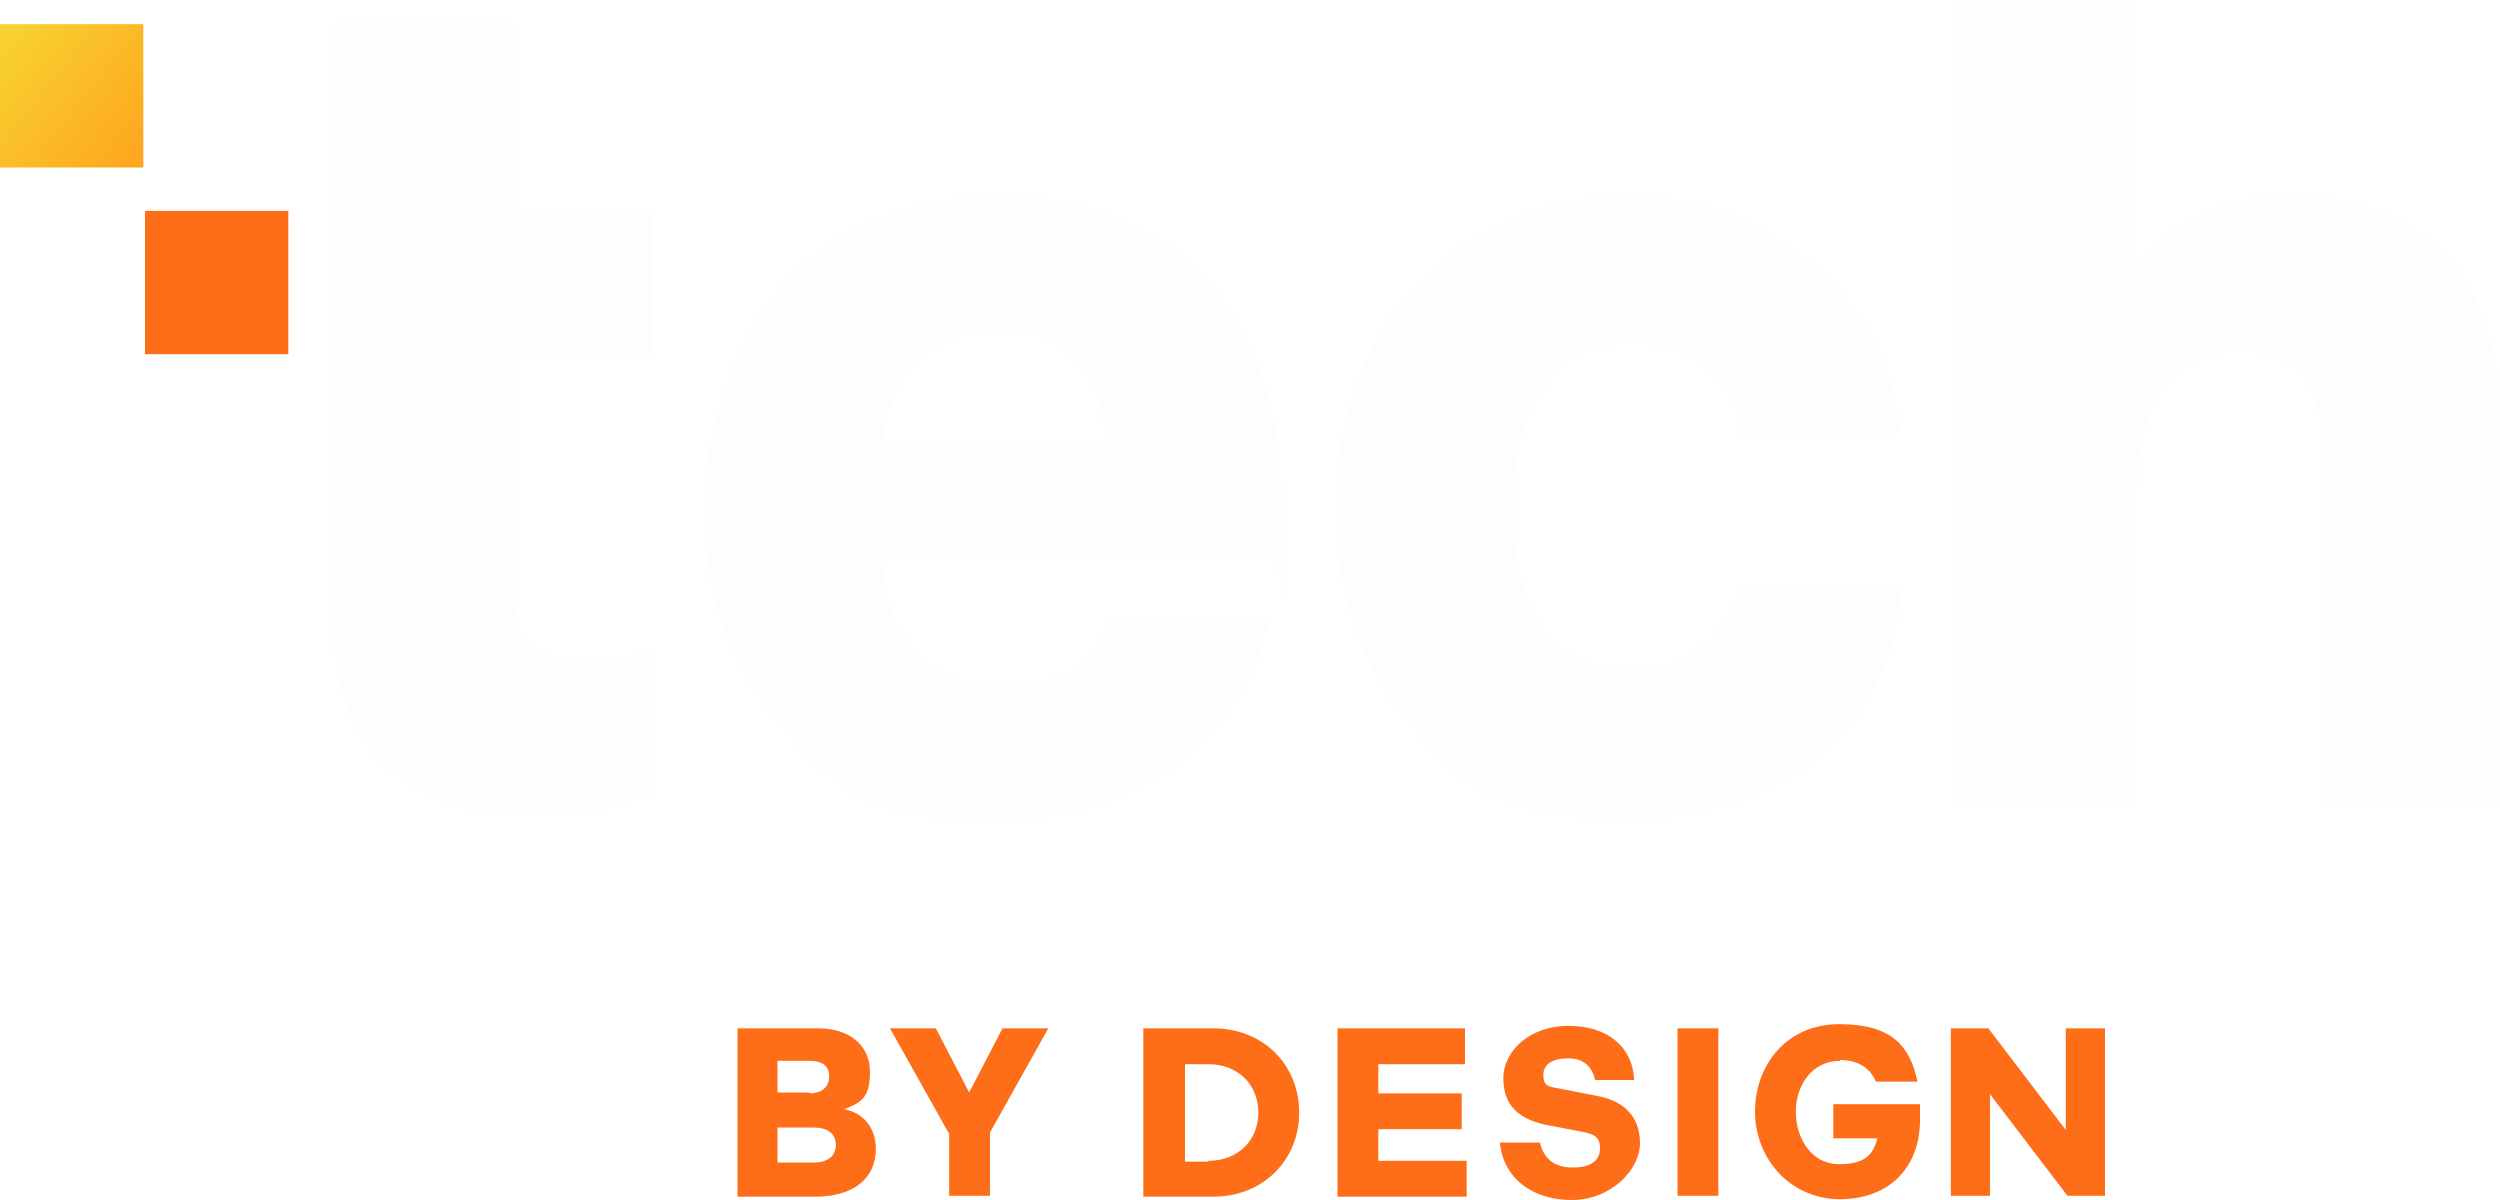
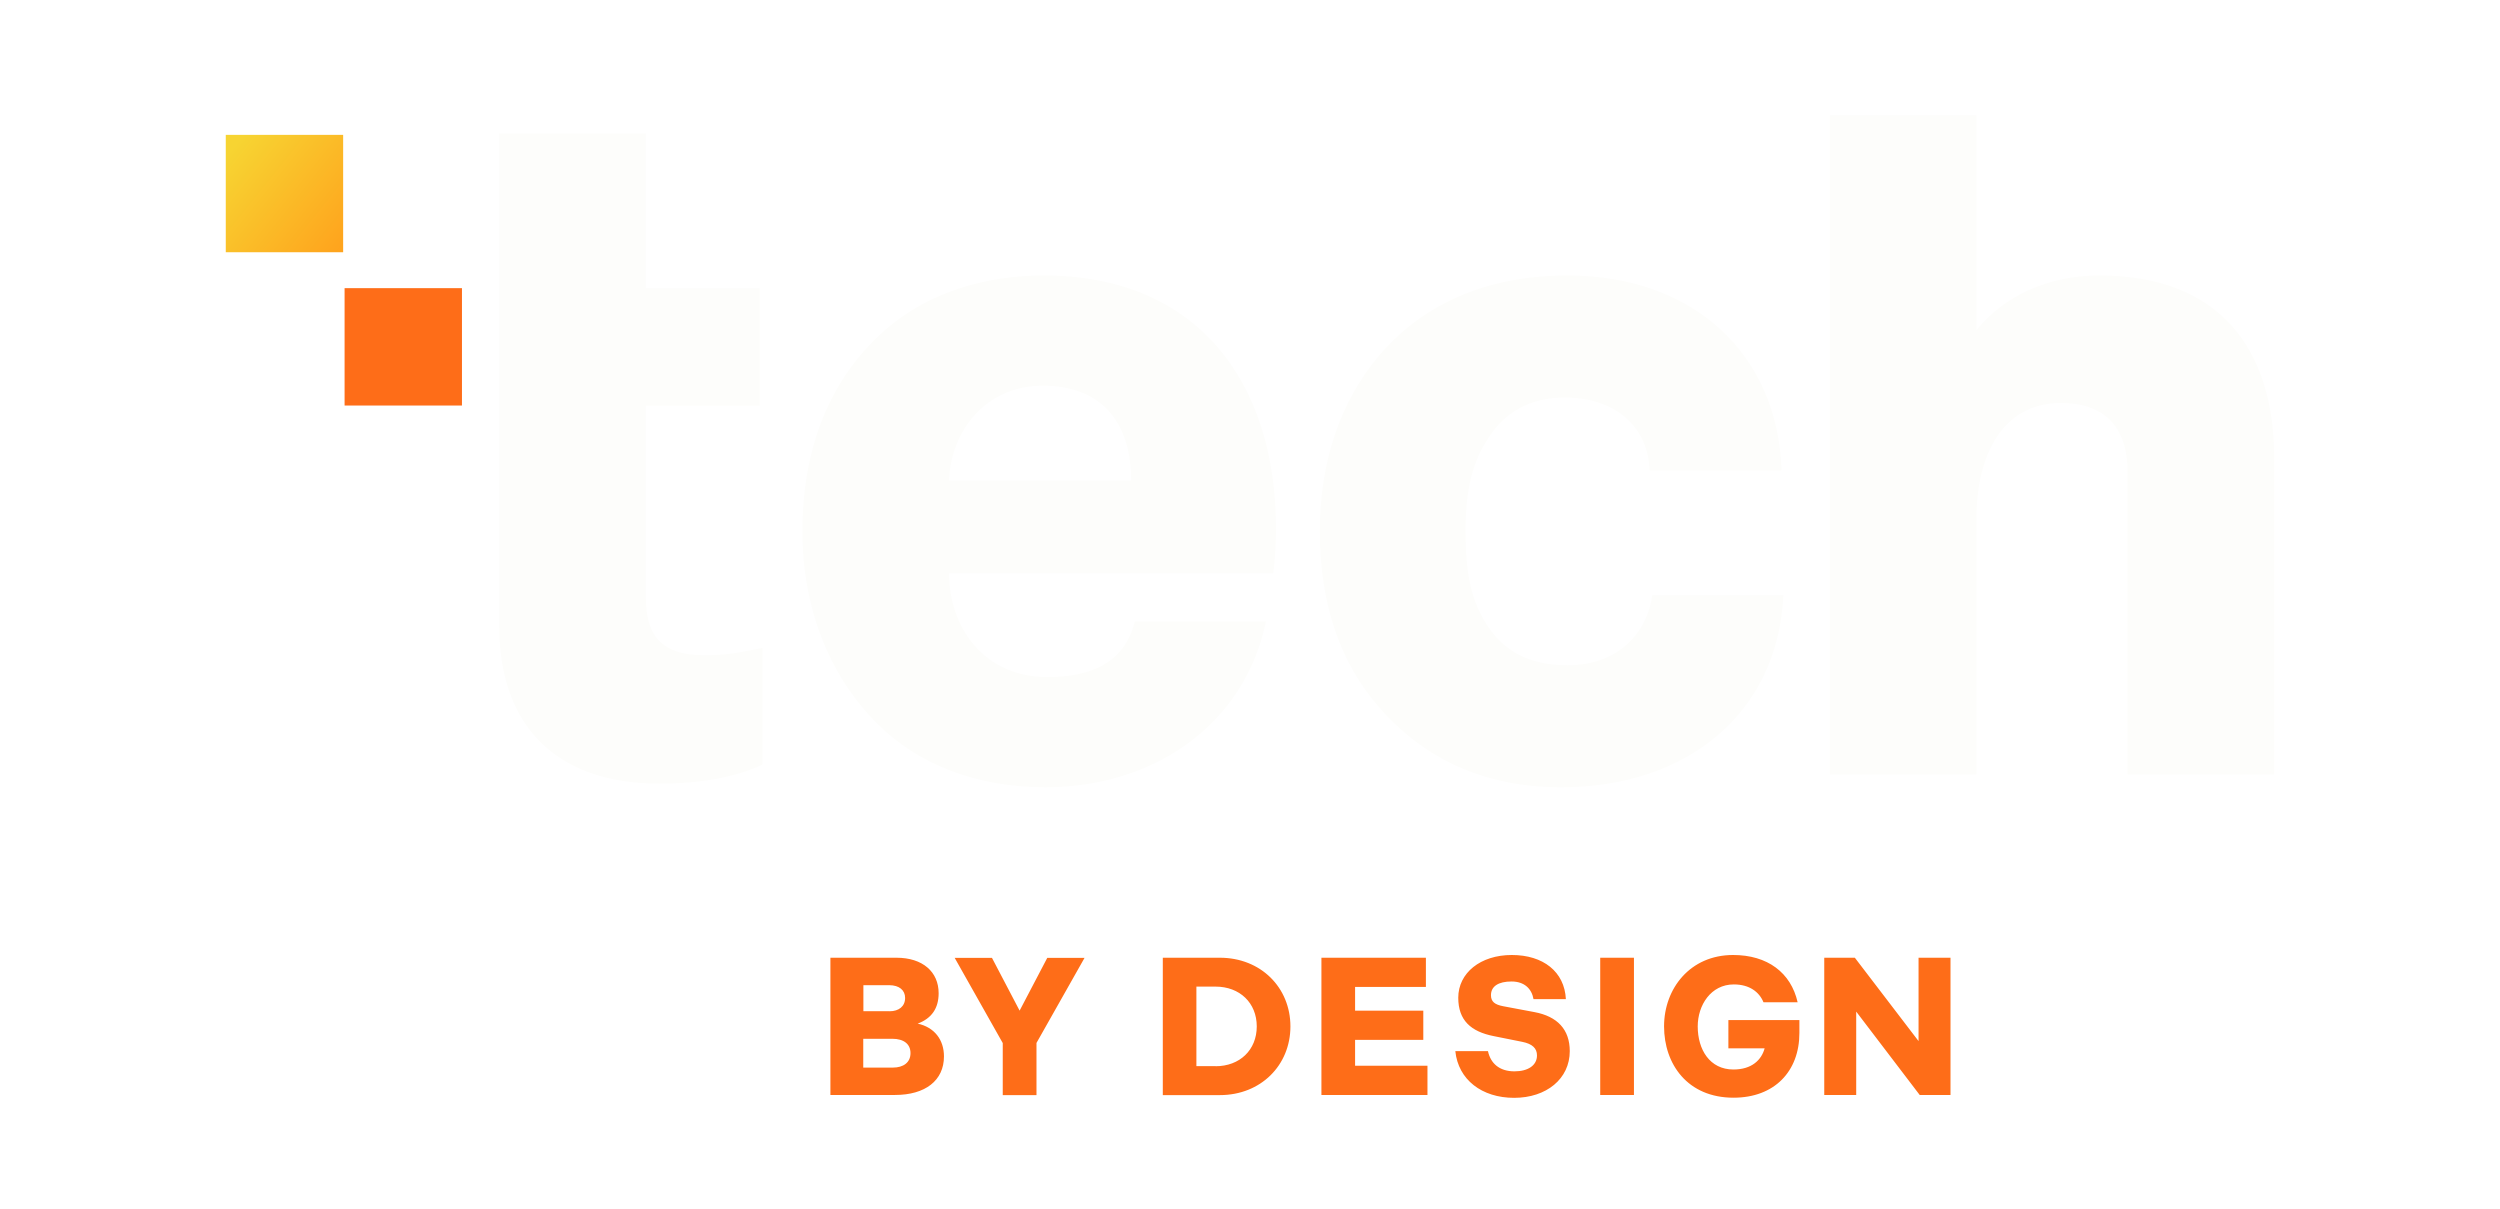
- <svg xmlns="http://www.w3.org/2000/svg" id="Layer_1" data-name="Layer 1" version="1.1" viewBox="0 0 300 143.9">
+ <svg xmlns="http://www.w3.org/2000/svg" id="Layer_1" viewBox="0 0 366.13 176.963">
  <defs>
-     <style>
-       .cls-1 {
-         fill: #fe6d18;
-       }
- 
-       .cls-1, .cls-2, .cls-3, .cls-4 {
-         stroke-width: 0px;
-       }
- 
-       .cls-2 {
-         fill: url(#Sunrise);
-       }
- 
-       .cls-3 {
-         fill: #fe6d18;
-       }
- 
-       .cls-4 {
-         fill: #fdfdfb;
-       }
-     </style>
-     <linearGradient id="Sunrise" x1="-.9" y1="141.3" x2="39.5" y2="108.9" gradientTransform="translate(0 145.2) scale(1 -1)" gradientUnits="userSpaceOnUse">
-       <stop offset="0" stop-color="#f7d432" />
-       <stop offset=".5" stop-color="#ffa11c" />
+     <style>.cls-1{fill:#fdfdfb;}.cls-2{fill:url(#linear-gradient);}.cls-3{fill:#fe6d18;}</style>
+     <linearGradient id="linear-gradient" x1="32.172" y1="-208.631" x2="72.552" y2="-241.031" gradientTransform="translate(0 -187.8975) scale(1 -1)" gradientUnits="userSpaceOnUse">
+       <stop offset=".04" stop-color="#f7d432" />
+       <stop offset=".48" stop-color="#ffa11c" />
      <stop offset="1" stop-color="#ff7019" />
    </linearGradient>
  </defs>
-   <path class="cls-1" d="M34.6,25.3h-17.2v17.2h17.2v-17.2Z" />
-   <path class="cls-2" d="M17.2,2.9H0v17.2h17.2V2.9Z" />
-   <path class="cls-4" d="M40.1,74.8V2.7h21.5v22.7h16.7v17.2h-16.7v28c0,5.2,1.9,8.5,8.5,8.5s5.1-.4,8.5-1.1v17.1c-1.6.8-6.4,2.8-15.1,2.8-15.3,0-23.5-8.7-23.5-23.1h0ZM95.4,89c-6.9-6.9-10.9-16.8-10.9-28.1s4.9-23.3,12.4-29.7c6.3-5.3,14.5-7.7,22.9-7.7,22.3,0,34,15.3,34,37.1s-.3,5.7-.4,6.5h-47.5c0,7.9,5.1,15.2,14.4,15.2s11.9-4.4,12.8-8.1h19.2c-3.2,15.3-16.7,24.3-32.3,24.3s-18.7-3.3-24.7-9.3h0ZM132.6,53.5c0-8.5-4.4-13.9-12.9-13.9s-13.5,6.7-13.7,13.9h26.7ZM169,86.6c-5.9-6.7-8.7-15.5-8.7-25.7s2.9-18.9,8.7-25.7c5.2-6.1,13.9-11.7,27.6-11.7s30.8,11.6,31.3,28.5h-19.3c-.1-6.1-4.8-10.7-12.4-10.7s-8.8,2.3-11.1,5.7c-2.5,3.7-3.5,7.9-3.5,13.9s.8,10.3,3.3,14c2.3,3.3,5.7,5.6,11.6,5.6s11.9-5.7,12.4-10.3h19.2c-.8,17.3-14.1,28.1-32.5,28.1s-21.5-5.7-26.7-11.7h0ZM256.4,0v31.5c4-4.9,10.4-8,18-8,17.6,0,25.6,10.8,25.6,26.8v46.3h-21.5v-44.3c0-6.8-3.6-10.1-9.7-10.1-8.7,0-12.4,7.7-12.4,16.9v37.5h-21.5V0h21.5,0Z" />
-   <path class="cls-3" d="M88.5,123.4h9.7c3.8,0,6.2,2.1,6.2,5.2s-1,3.7-3.1,4.5c2.5.5,3.8,2.4,3.8,4.8,0,3.5-2.7,5.7-7.2,5.7h-9.4v-20.1ZM97.2,131.2c1.3,0,2.3-.7,2.3-2s-.8-1.9-2.4-1.9h-3.8v3.8h3.8ZM97.7,139.5c1.5,0,2.6-.7,2.6-2.1s-1-2.1-2.7-2.1h-4.3v4.2h4.3ZM113.8,135.9l-7-12.5h5.5l4,7.7,4-7.7h5.5l-7,12.5v7.6h-4.9v-7.6h0ZM137.2,123.4h8.4c6,0,10.3,4.4,10.3,10.1s-4.3,10.1-10.3,10.1h-8.4v-20.1h0ZM145,139.3c3.5,0,6-2.4,6-5.8s-2.5-5.8-6-5.8h-2.8v11.7h2.8ZM160.5,123.4h15.3v4.3h-10.4v3.5h10v4.3h-10v3.8h10.6v4.3h-15.5v-20.1h0ZM180,137.1h4.8c.4,1.8,1.6,3,3.9,3s3.3-.9,3.3-2.3-.7-1.7-2.2-2l-4.2-.8c-3.3-.7-5.2-2.3-5.2-5.6s3.2-6.3,7.8-6.3,7.7,2.4,7.9,6.5h-4.7c-.3-1.5-1.3-2.6-3.2-2.6s-3,.7-3,2,.6,1.4,1.8,1.6l4.6.9c3.4.6,5.2,2.6,5.2,5.7s-3.4,6.8-8.2,6.8-8.2-2.7-8.6-6.8h0ZM201.3,123.4h4.9v20.1h-4.9v-20.1ZM220.8,127.3c-3.4,0-5.3,3-5.3,6.1s1.8,6.3,5.2,6.3,4.1-1.4,4.6-3.1h-5.3v-4.1h10.4v1.9c0,5.6-3.6,9.5-9.6,9.5s-10.2-4.9-10.2-10.5,3.8-10.5,10.1-10.5,8.5,2.6,9.4,6.9h-5c-.6-1.5-2-2.6-4.3-2.6h0ZM234.1,123.4h4.5l9.3,12.2v-12.2h4.7v20.1h-4.5l-9.3-12.2v12.2h-4.7v-20.1h0Z" />
+   <path class="cls-3" d="M67.655,42.201h-17.19v17.19h17.19v-17.19Z" />
+   <path class="cls-2" d="M50.255,19.751h-17.19v17.19h17.19v-17.19Z" />
+   <path class="cls-3" d="M121.605,140.261h9.68c3.85,0,6.18,2.07,6.18,5.2,0,2.18-1,3.68-3.07,4.45,2.47.54,3.85,2.38,3.85,4.8,0,3.53-2.73,5.65-7.18,5.65h-9.45v-20.1h-.01ZM130.285,148.101c1.35,0,2.27-.72,2.27-1.95,0-1.12-.84-1.87-2.35-1.87h-3.76v3.81h3.85l-.01.01ZM130.765,156.351c1.53,0,2.58-.74,2.58-2.12,0-1.3-.95-2.1-2.67-2.1h-4.25v4.22h4.34ZM146.845,152.741l-7.03-12.46h5.46l4.05,7.73,4.05-7.73h5.46l-7.04,12.46v7.64h-4.94v-7.64h.01-.02ZM170.295,140.261h8.35c6,0,10.34,4.37,10.34,10.06s-4.34,10.06-10.34,10.06h-8.35v-20.12ZM178.025,156.151c3.53,0,6.03-2.38,6.03-5.83s-2.5-5.83-6.03-5.83h-2.81v11.65h2.81v.01ZM193.525,140.261h15.3v4.28h-10.37v3.47h9.99v4.28h-9.99v3.79h10.6v4.28h-15.53v-20.1ZM213.115,153.941h4.8c.38,1.76,1.64,2.96,3.88,2.96,2.01,0,3.3-.89,3.3-2.33,0-1.03-.66-1.69-2.15-1.99l-4.19-.84c-3.33-.66-5.19-2.3-5.19-5.62,0-3.62,3.24-6.26,7.84-6.26,4.6,0,7.72,2.45,7.92,6.46h-4.74c-.26-1.5-1.32-2.58-3.22-2.58-1.9,0-3.01.69-3.01,2.01,0,.95.57,1.38,1.78,1.61l4.57.86c3.39.63,5.19,2.56,5.19,5.72,0,4.05-3.42,6.84-8.15,6.84-4.73,0-8.18-2.66-8.61-6.84h-.02ZM234.355,140.261h4.94v20.1h-4.94v-20.1ZM253.915,144.171c-3.35,0-5.28,3.04-5.28,6.15,0,3.39,1.76,6.31,5.23,6.31,2.7,0,4.11-1.41,4.57-3.1h-5.31v-4.14h10.4v1.89c0,5.62-3.65,9.48-9.65,9.48-6.72,0-10.17-4.91-10.17-10.45,0-5.54,3.82-10.45,10.11-10.45,5.03,0,8.47,2.58,9.45,6.92h-5c-.61-1.49-2.04-2.61-4.34-2.61h-.01ZM267.165,140.261h4.48l9.33,12.21v-12.21h4.68v20.1h-4.51l-9.3-12.21v12.21h-4.68v-20.1Z" />
+   <path class="cls-1" d="M73.112,91.691V19.539h21.472v22.673h16.671v17.204h-16.671v28.008c0,5.201,1.867,8.536,8.536,8.536,3.601,0,5.068-.4,8.536-1.067v17.071c-1.6.8-6.402,2.801-15.071,2.801-15.337,0-23.473-8.669-23.473-23.073Z" />
+   <path class="cls-1" d="M128.453,105.961c-6.935-6.935-10.936-16.804-10.936-28.141,0-13.604,4.935-23.34,12.403-29.741,6.269-5.335,14.537-7.735,22.939-7.735,22.273,0,34.009,15.337,34.009,37.076,0,2.934-.267,5.735-.4,6.535h-47.479c0,7.869,5.068,15.204,14.404,15.204,9.202,0,11.87-4.401,12.803-8.136h19.205c-3.2,15.337-16.671,24.273-32.275,24.273-10.136,0-18.671-3.334-24.673-9.336ZM165.662,70.352c0-8.536-4.401-13.87-12.936-13.87-8.402,0-13.47,6.668-13.737,13.87h26.673Z" />
+   <path class="cls-1" d="M201.963,103.561c-5.868-6.668-8.669-15.471-8.669-25.74,0-10.136,2.934-18.938,8.669-25.74,5.201-6.135,13.87-11.736,27.607-11.736,18.539,0,30.808,11.603,31.342,28.541h-19.338c-.134-6.135-4.802-10.669-12.403-10.669-5.201,0-8.803,2.267-11.07,5.735-2.534,3.734-3.467,7.869-3.467,13.871,0,6.135.8,10.269,3.334,14.004,2.267,3.334,5.734,5.601,11.603,5.601,8.269,0,11.87-5.735,12.403-10.269h19.205c-.801,17.338-14.137,28.141-32.542,28.141-13.203,0-21.472-5.735-26.674-11.736Z" />
+   <path class="cls-1" d="M289.453,16.871v31.475c4.001-4.935,10.403-8.002,18.005-8.002,17.605,0,25.607,10.803,25.607,26.807v46.279h-21.472v-44.278c0-6.802-3.601-10.136-9.736-10.136-8.669,0-12.403,7.735-12.403,16.938v37.476h-21.472V16.871h21.472Z" />
</svg>
